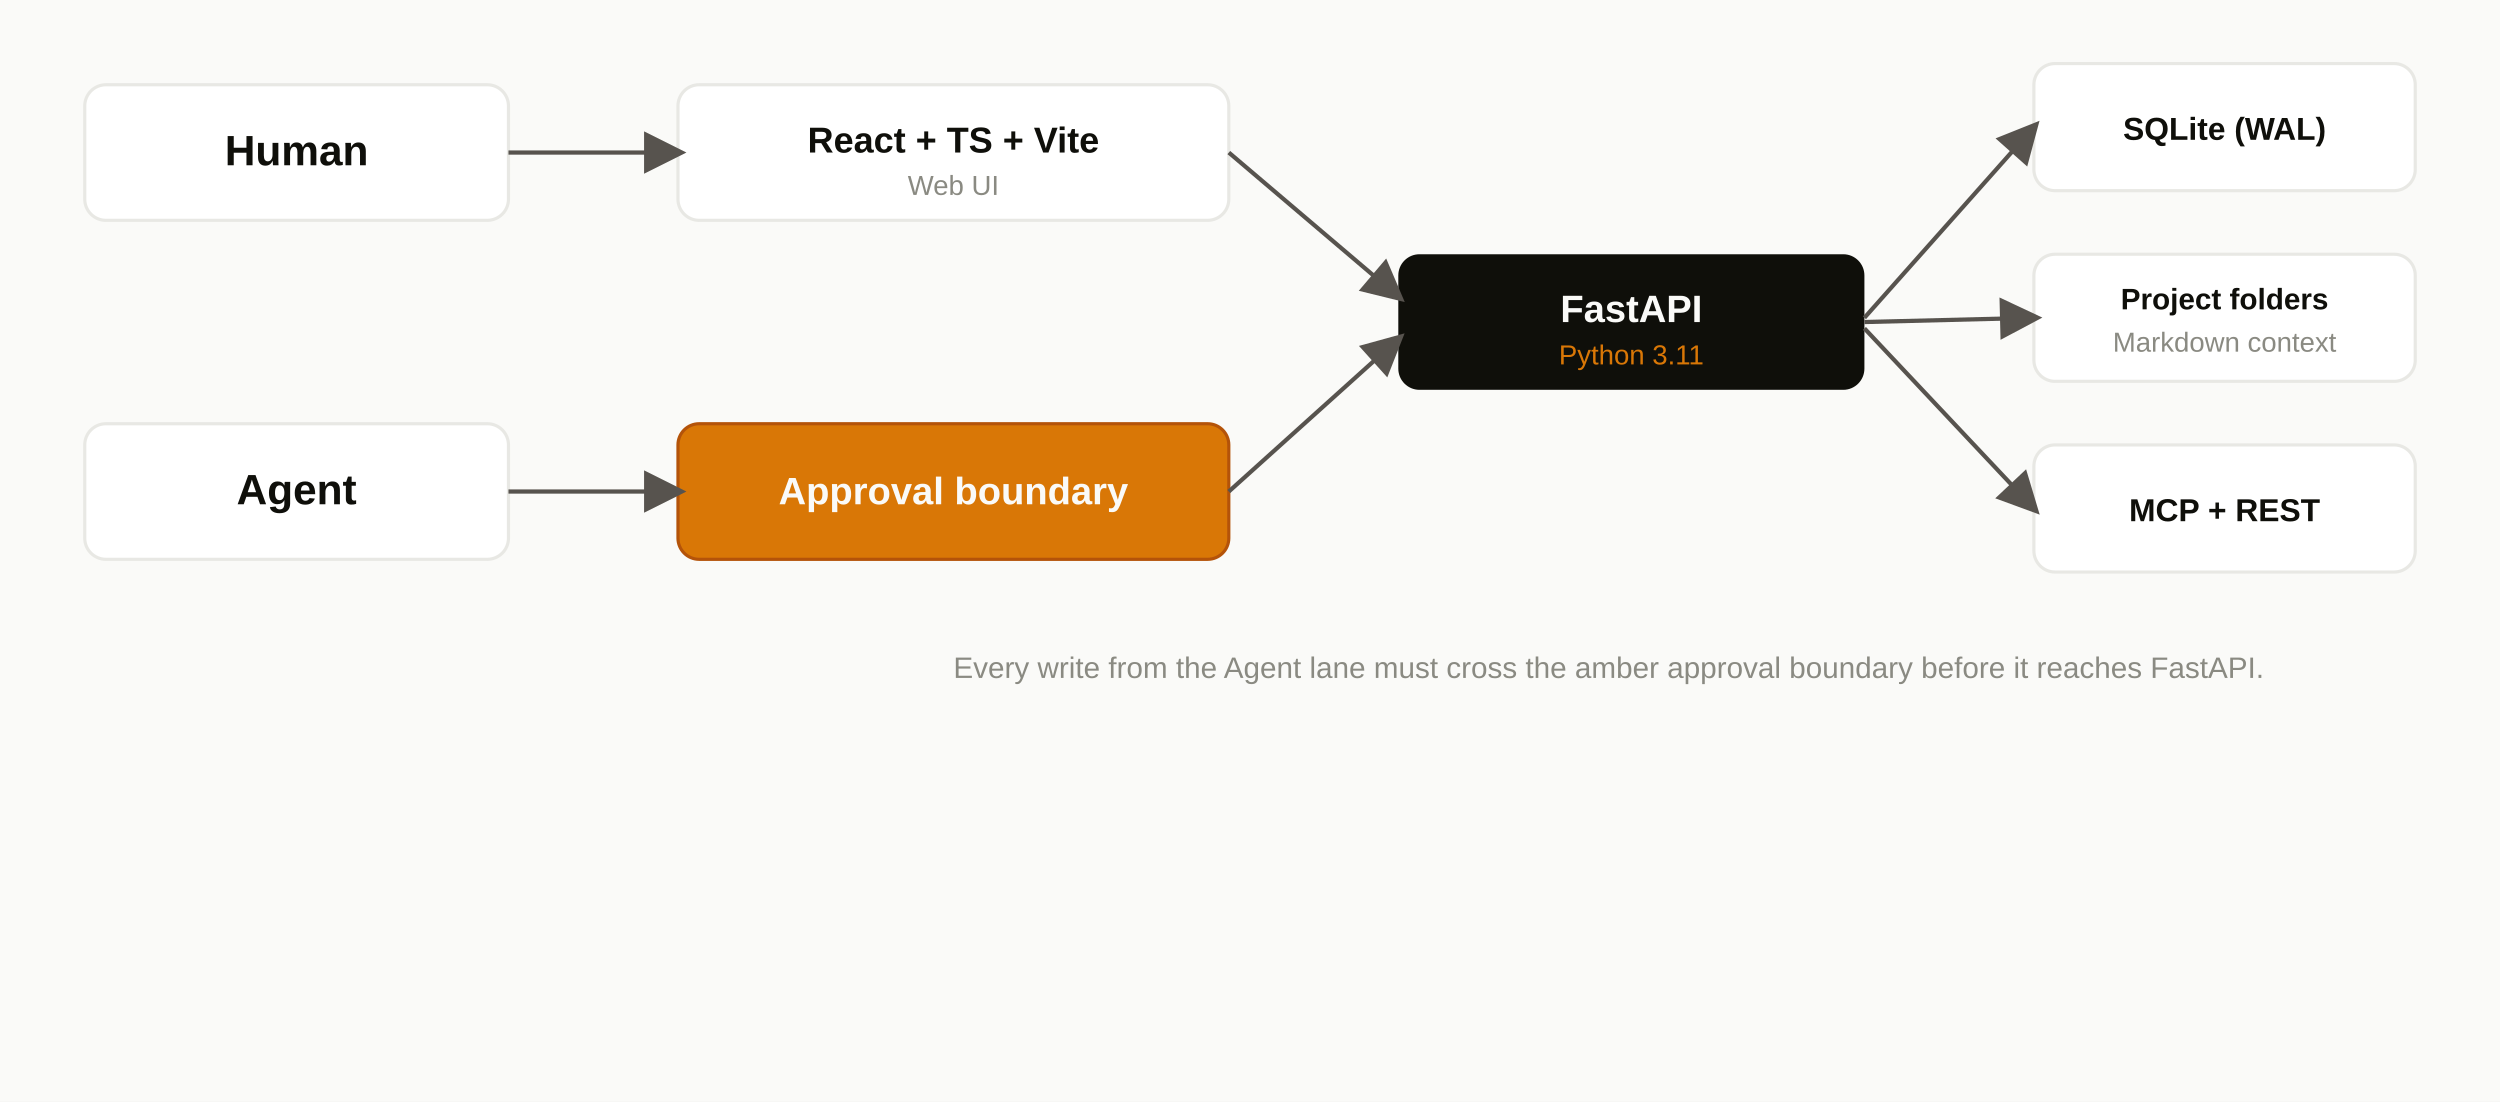
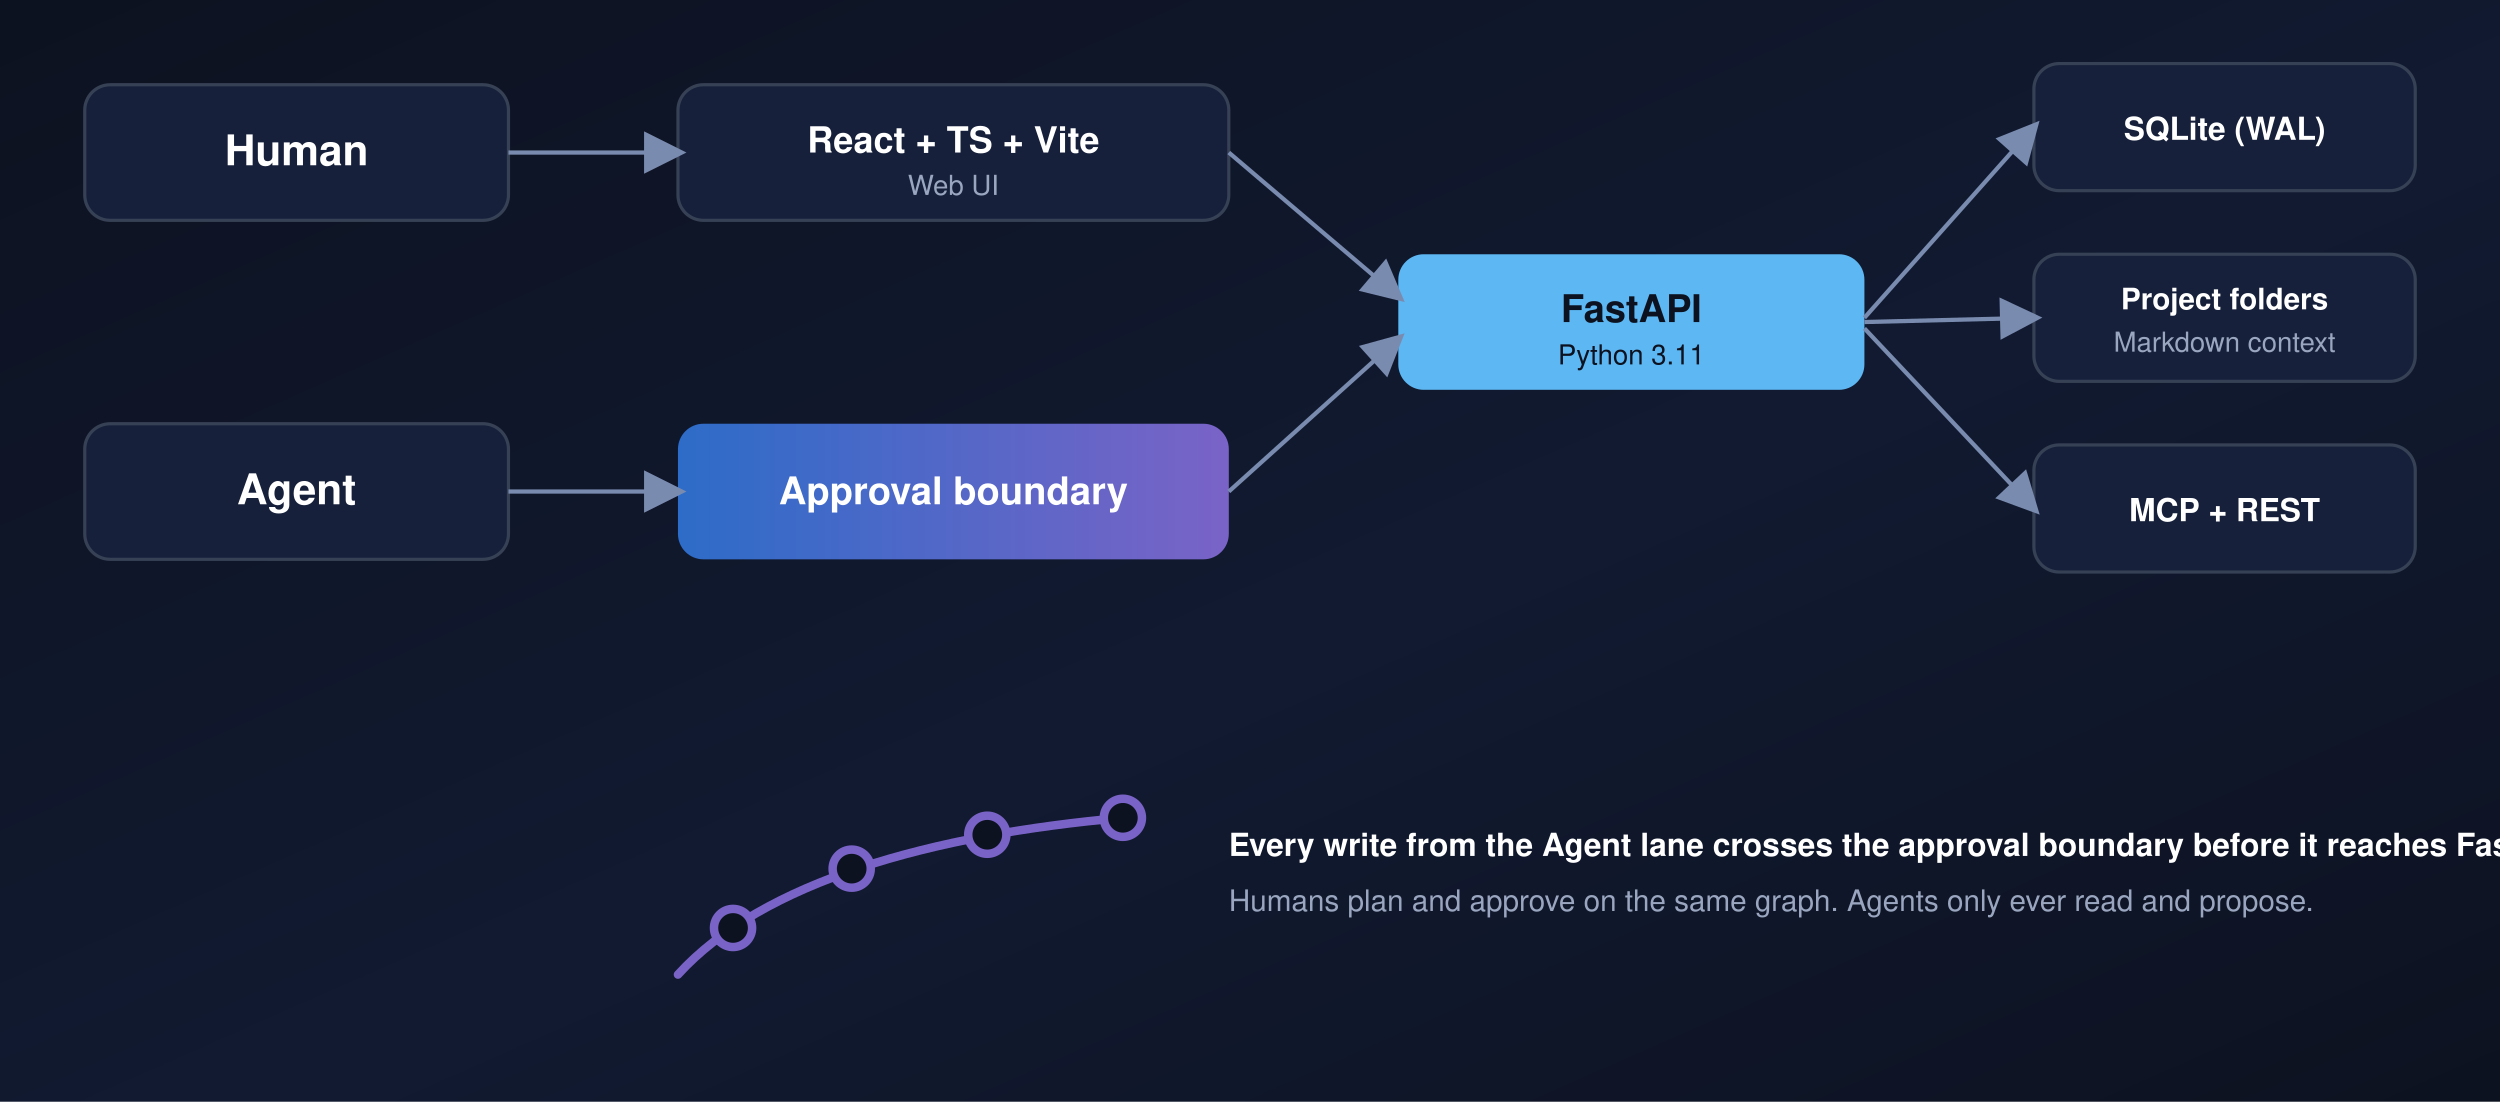
- <svg xmlns="http://www.w3.org/2000/svg" width="1180" height="520" viewBox="0 0 1180 520" font-family="Arial, Helvetica, sans-serif">
-   <rect width="1180" height="520" fill="#FAFAF8" />
+ <svg xmlns="http://www.w3.org/2000/svg" width="1180" height="520" viewBox="0 0 1180 520" font-family="Poppins, 'Segoe UI', Helvetica, Arial, sans-serif">
  <defs>
+     <linearGradient id="field" x1="0" y1="0" x2="1" y2="1">
+       <stop offset="0" stop-color="#0D1220" />
+       <stop offset="0.55" stop-color="#111A31" />
+       <stop offset="1" stop-color="#0D1220" />
+     </linearGradient>
+     <linearGradient id="gate" x1="0" y1="0" x2="1" y2="0">
+       <stop offset="0" stop-color="#2D6CC8" />
+       <stop offset="1" stop-color="#7A63C7" />
+     </linearGradient>
    <marker id="arrow" markerWidth="10" markerHeight="10" refX="8" refY="5" orient="auto">
-       <path d="M0,0 L10,5 L0,10 Z" fill="#57534E" />
+       <path d="M0,0 L10,5 L0,10 Z" fill="#7A8BB0" />
    </marker>
  </defs>
-   <rect x="40" y="40" width="200" height="64" rx="10" fill="#FFFFFF" stroke="#E8E8E4" stroke-width="1.5" />
-   <text x="140" y="78" text-anchor="middle" font-size="20" font-weight="700" fill="#0F0F0A">Human</text>
-   <rect x="40" y="200" width="200" height="64" rx="10" fill="#FFFFFF" stroke="#E8E8E4" stroke-width="1.5" />
-   <text x="140" y="238" text-anchor="middle" font-size="20" font-weight="700" fill="#0F0F0A">Agent</text>
-   <rect x="320" y="40" width="260" height="64" rx="10" fill="#FFFFFF" stroke="#E8E8E4" stroke-width="1.5" />
-   <text x="450" y="72" text-anchor="middle" font-size="17" font-weight="700" fill="#0F0F0A">React + TS + Vite</text>
-   <text x="450" y="92" text-anchor="middle" font-size="13" fill="#8A8A82">Web UI</text>
-   <rect x="320" y="200" width="260" height="64" rx="10" fill="#D97706" stroke="#B45309" stroke-width="1.5" />
-   <text x="450" y="238" text-anchor="middle" font-size="18" font-weight="700" fill="#FAFAF8">Approval boundary</text>
-   <rect x="660" y="120" width="220" height="64" rx="10" fill="#0F0F0A" />
-   <text x="770" y="152" text-anchor="middle" font-size="18" font-weight="700" fill="#FAFAF8">FastAPI</text>
-   <text x="770" y="172" text-anchor="middle" font-size="13" fill="#D97706">Python 3.11</text>
-   <rect x="960" y="30" width="180" height="60" rx="10" fill="#FFFFFF" stroke="#E8E8E4" stroke-width="1.5" />
-   <text x="1050" y="66" text-anchor="middle" font-size="15" font-weight="700" fill="#0F0F0A">SQLite (WAL)</text>
-   <rect x="960" y="120" width="180" height="60" rx="10" fill="#FFFFFF" stroke="#E8E8E4" stroke-width="1.5" />
-   <text x="1050" y="146" text-anchor="middle" font-size="14" font-weight="700" fill="#0F0F0A">Project folders</text>
-   <text x="1050" y="166" text-anchor="middle" font-size="13" fill="#8A8A82">Markdown context</text>
-   <rect x="960" y="210" width="180" height="60" rx="10" fill="#FFFFFF" stroke="#E8E8E4" stroke-width="1.5" />
-   <text x="1050" y="246" text-anchor="middle" font-size="15" font-weight="700" fill="#0F0F0A">MCP + REST</text>
-   <line x1="240" y1="72" x2="320" y2="72" stroke="#57534E" stroke-width="2" marker-end="url(#arrow)" />
-   <line x1="240" y1="232" x2="320" y2="232" stroke="#57534E" stroke-width="2" marker-end="url(#arrow)" />
-   <line x1="580" y1="72" x2="660" y2="140" stroke="#57534E" stroke-width="2" marker-end="url(#arrow)" />
-   <line x1="580" y1="232" x2="660" y2="160" stroke="#57534E" stroke-width="2" marker-end="url(#arrow)" />
-   <line x1="880" y1="150" x2="960" y2="60" stroke="#57534E" stroke-width="2" marker-end="url(#arrow)" />
-   <line x1="880" y1="152" x2="960" y2="150" stroke="#57534E" stroke-width="2" marker-end="url(#arrow)" />
-   <line x1="880" y1="155" x2="960" y2="240" stroke="#57534E" stroke-width="2" marker-end="url(#arrow)" />
-   <text x="450" y="320" font-size="14" fill="#8A8A82">Every write from the Agent lane must cross the amber approval boundary before it reaches FastAPI.</text>
+   <rect width="1180" height="520" fill="url(#field)" />
+   <rect x="40" y="40" width="200" height="64" rx="12" fill="#16203A" stroke="#374155" stroke-width="1.5" />
+   <text x="140" y="78" text-anchor="middle" font-size="20" font-weight="600" fill="#FFFFFF">Human</text>
+   <rect x="40" y="200" width="200" height="64" rx="12" fill="#16203A" stroke="#374155" stroke-width="1.5" />
+   <text x="140" y="238" text-anchor="middle" font-size="20" font-weight="600" fill="#FFFFFF">Agent</text>
+   <rect x="320" y="40" width="260" height="64" rx="12" fill="#16203A" stroke="#374155" stroke-width="1.5" />
+   <text x="450" y="72" text-anchor="middle" font-size="17" font-weight="600" fill="#FFFFFF">React + TS + Vite</text>
+   <text x="450" y="92" text-anchor="middle" font-size="13" fill="#9AA6BF">Web UI</text>
+   <rect x="320" y="200" width="260" height="64" rx="12" fill="url(#gate)" />
+   <text x="450" y="238" text-anchor="middle" font-size="18" font-weight="700" fill="#FFFFFF">Approval boundary</text>
+   <rect x="660" y="120" width="220" height="64" rx="12" fill="#5DB7F2" />
+   <text x="770" y="152" text-anchor="middle" font-size="18" font-weight="700" fill="#0D1220">FastAPI</text>
+   <text x="770" y="172" text-anchor="middle" font-size="13" fill="#0D1220">Python 3.11</text>
+   <rect x="960" y="30" width="180" height="60" rx="12" fill="#16203A" stroke="#374155" stroke-width="1.5" />
+   <text x="1050" y="66" text-anchor="middle" font-size="15" font-weight="600" fill="#FFFFFF">SQLite (WAL)</text>
+   <rect x="960" y="120" width="180" height="60" rx="12" fill="#16203A" stroke="#374155" stroke-width="1.5" />
+   <text x="1050" y="146" text-anchor="middle" font-size="14" font-weight="600" fill="#FFFFFF">Project folders</text>
+   <text x="1050" y="166" text-anchor="middle" font-size="13" fill="#9AA6BF">Markdown context</text>
+   <rect x="960" y="210" width="180" height="60" rx="12" fill="#16203A" stroke="#374155" stroke-width="1.5" />
+   <text x="1050" y="246" text-anchor="middle" font-size="15" font-weight="600" fill="#FFFFFF">MCP + REST</text>
+   <line x1="240" y1="72" x2="320" y2="72" stroke="#7A8BB0" stroke-width="2" marker-end="url(#arrow)" />
+   <line x1="240" y1="232" x2="320" y2="232" stroke="#7A8BB0" stroke-width="2" marker-end="url(#arrow)" />
+   <line x1="580" y1="72" x2="660" y2="140" stroke="#7A8BB0" stroke-width="2" marker-end="url(#arrow)" />
+   <line x1="580" y1="232" x2="660" y2="160" stroke="#7A8BB0" stroke-width="2" marker-end="url(#arrow)" />
+   <line x1="880" y1="150" x2="960" y2="60" stroke="#7A8BB0" stroke-width="2" marker-end="url(#arrow)" />
+   <line x1="880" y1="152" x2="960" y2="150" stroke="#7A8BB0" stroke-width="2" marker-end="url(#arrow)" />
+   <line x1="880" y1="155" x2="960" y2="240" stroke="#7A8BB0" stroke-width="2" marker-end="url(#arrow)" />
+   <g transform="translate(320,320)">
+     <path d="M0 140 C 40 96, 120 74, 210 66" fill="none" stroke="#7A63C7" stroke-width="4" stroke-linecap="round" />
+     <circle cx="26" cy="118" r="9" fill="#0D1220" stroke="#7A63C7" stroke-width="4" />
+     <circle cx="82" cy="90" r="9" fill="#0D1220" stroke="#7A63C7" stroke-width="4" />
+     <circle cx="146" cy="74" r="9" fill="#0D1220" stroke="#7A63C7" stroke-width="4" />
+     <circle cx="210" cy="66" r="9" fill="#0D1220" stroke="#7A63C7" stroke-width="4" />
+   </g>
+   <text x="580" y="404" font-size="15" font-weight="600" fill="#FFFFFF">Every write from the Agent lane crosses the approval boundary before it reaches FastAPI.</text>
+   <text x="580" y="430" font-size="14" fill="#9AA6BF">Humans plan and approve on the same graph. Agents only ever read and propose.</text>
</svg>
